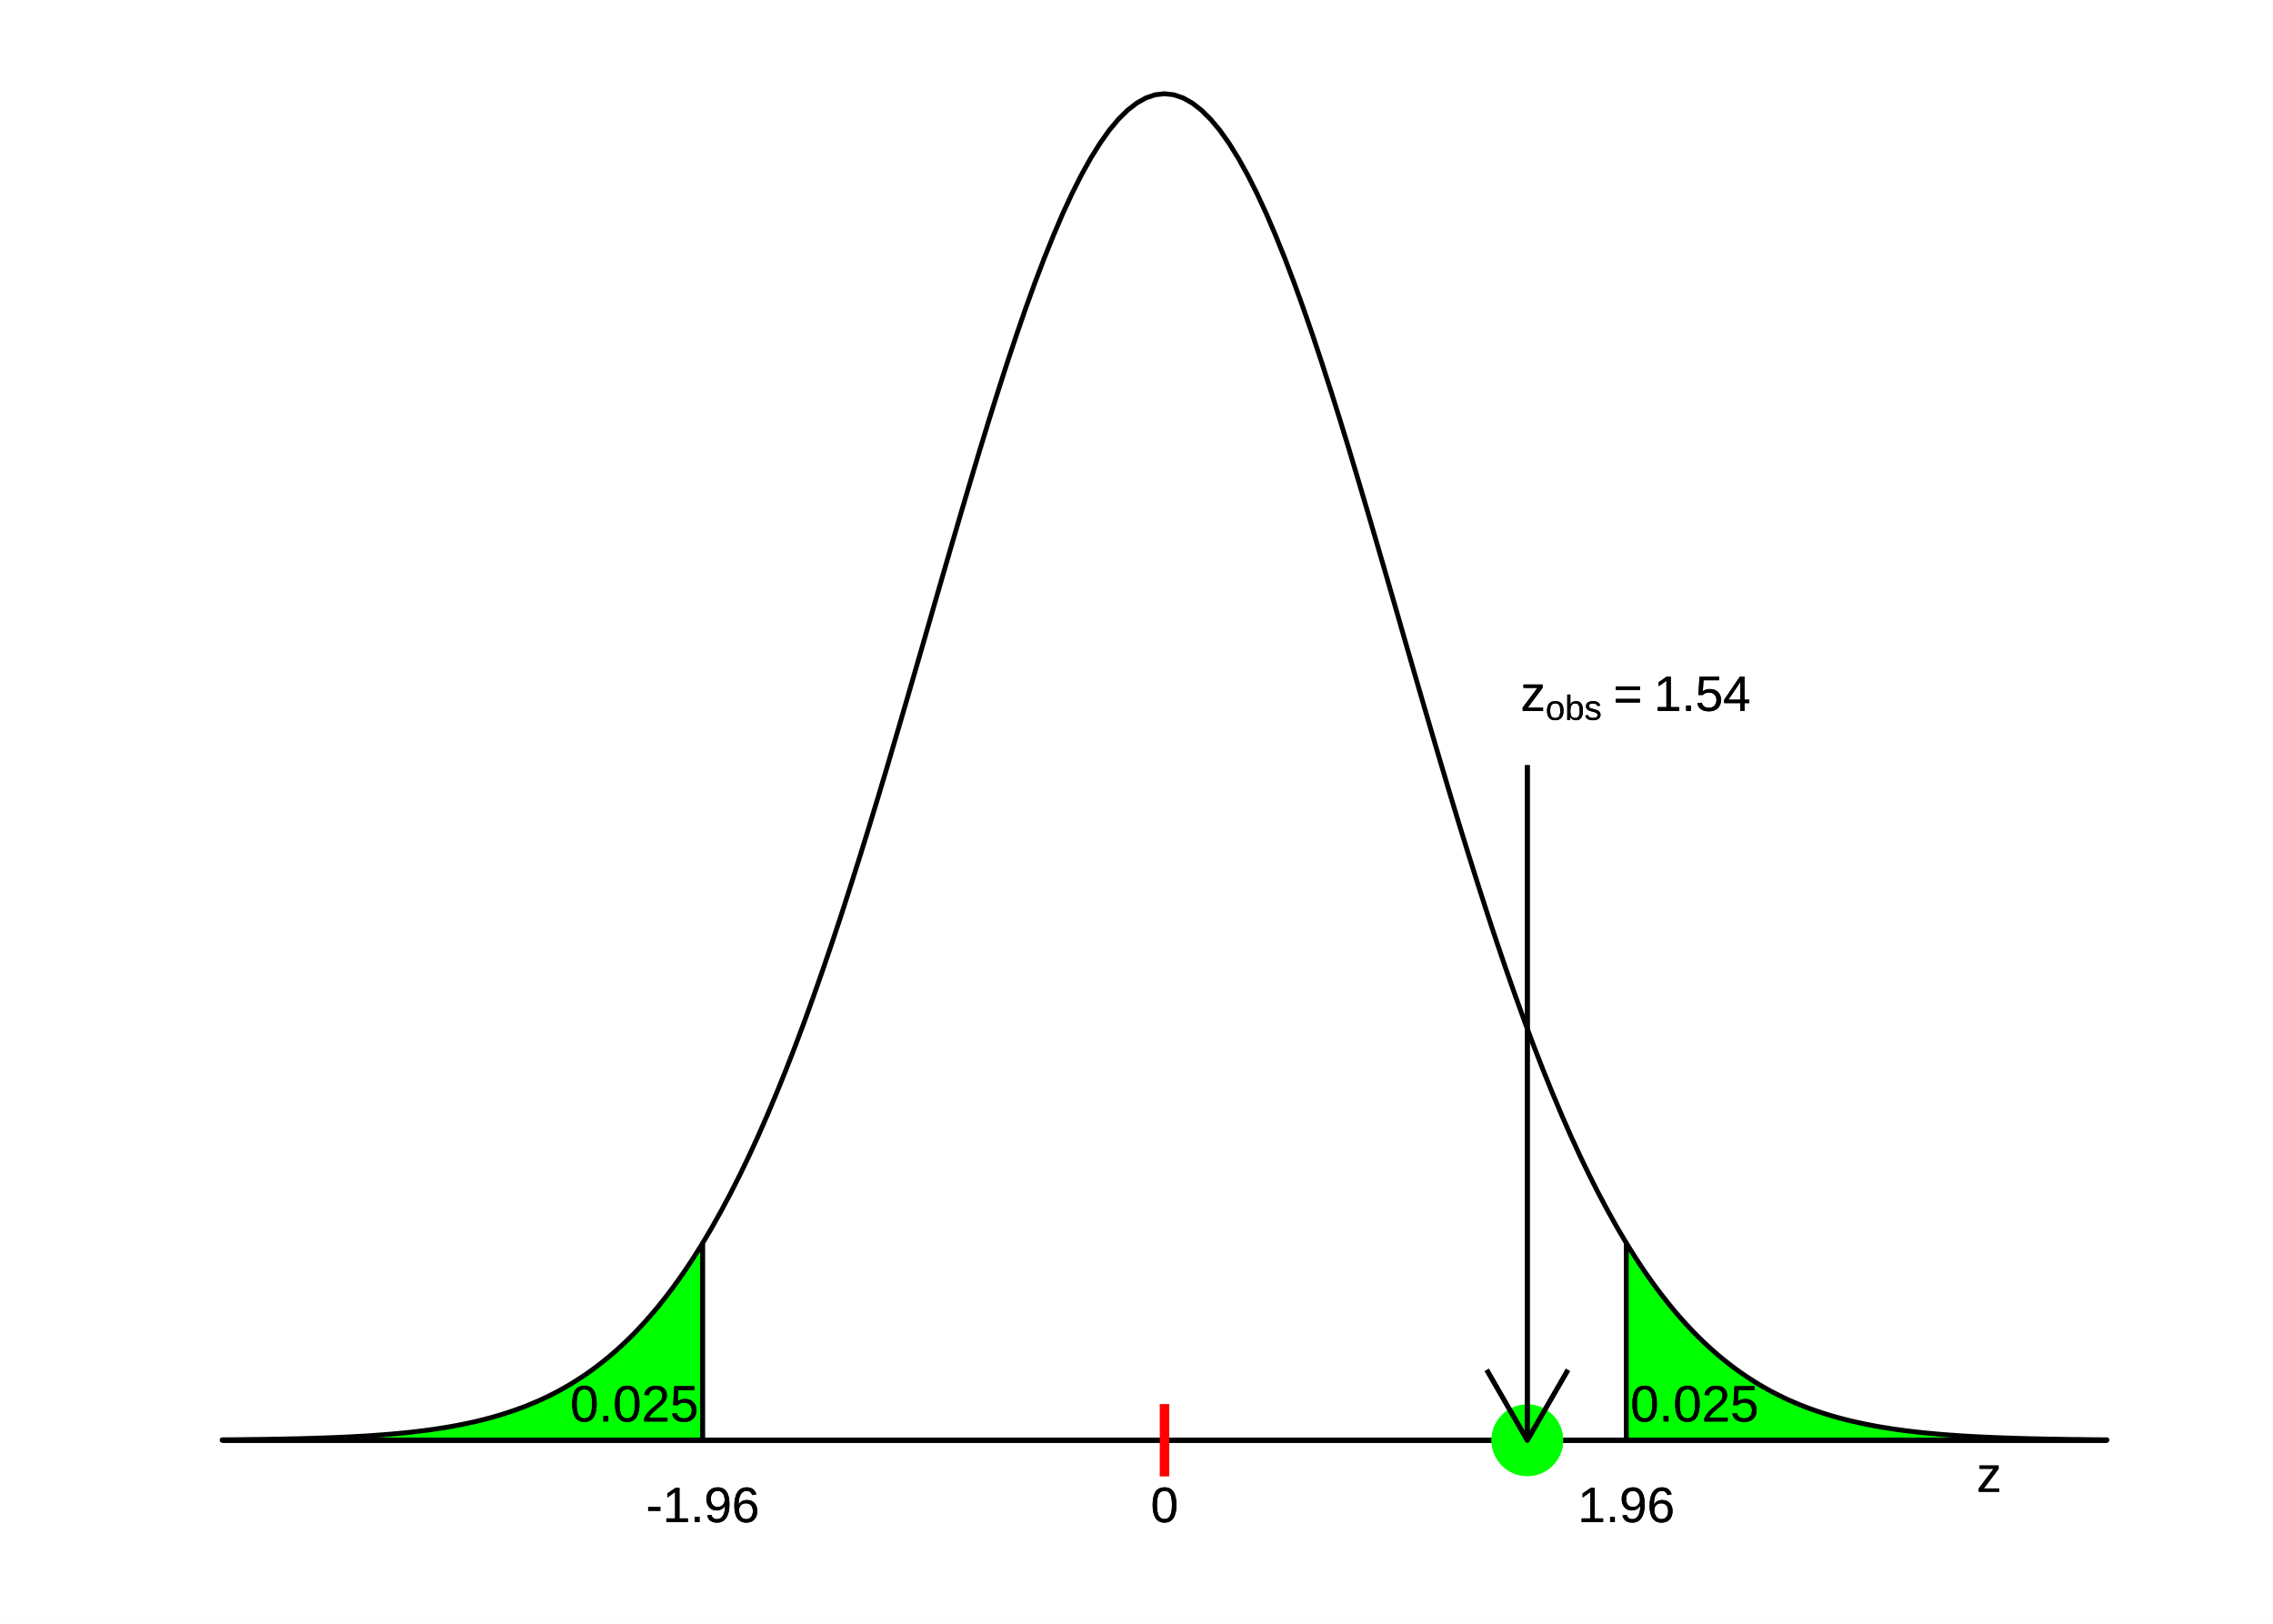
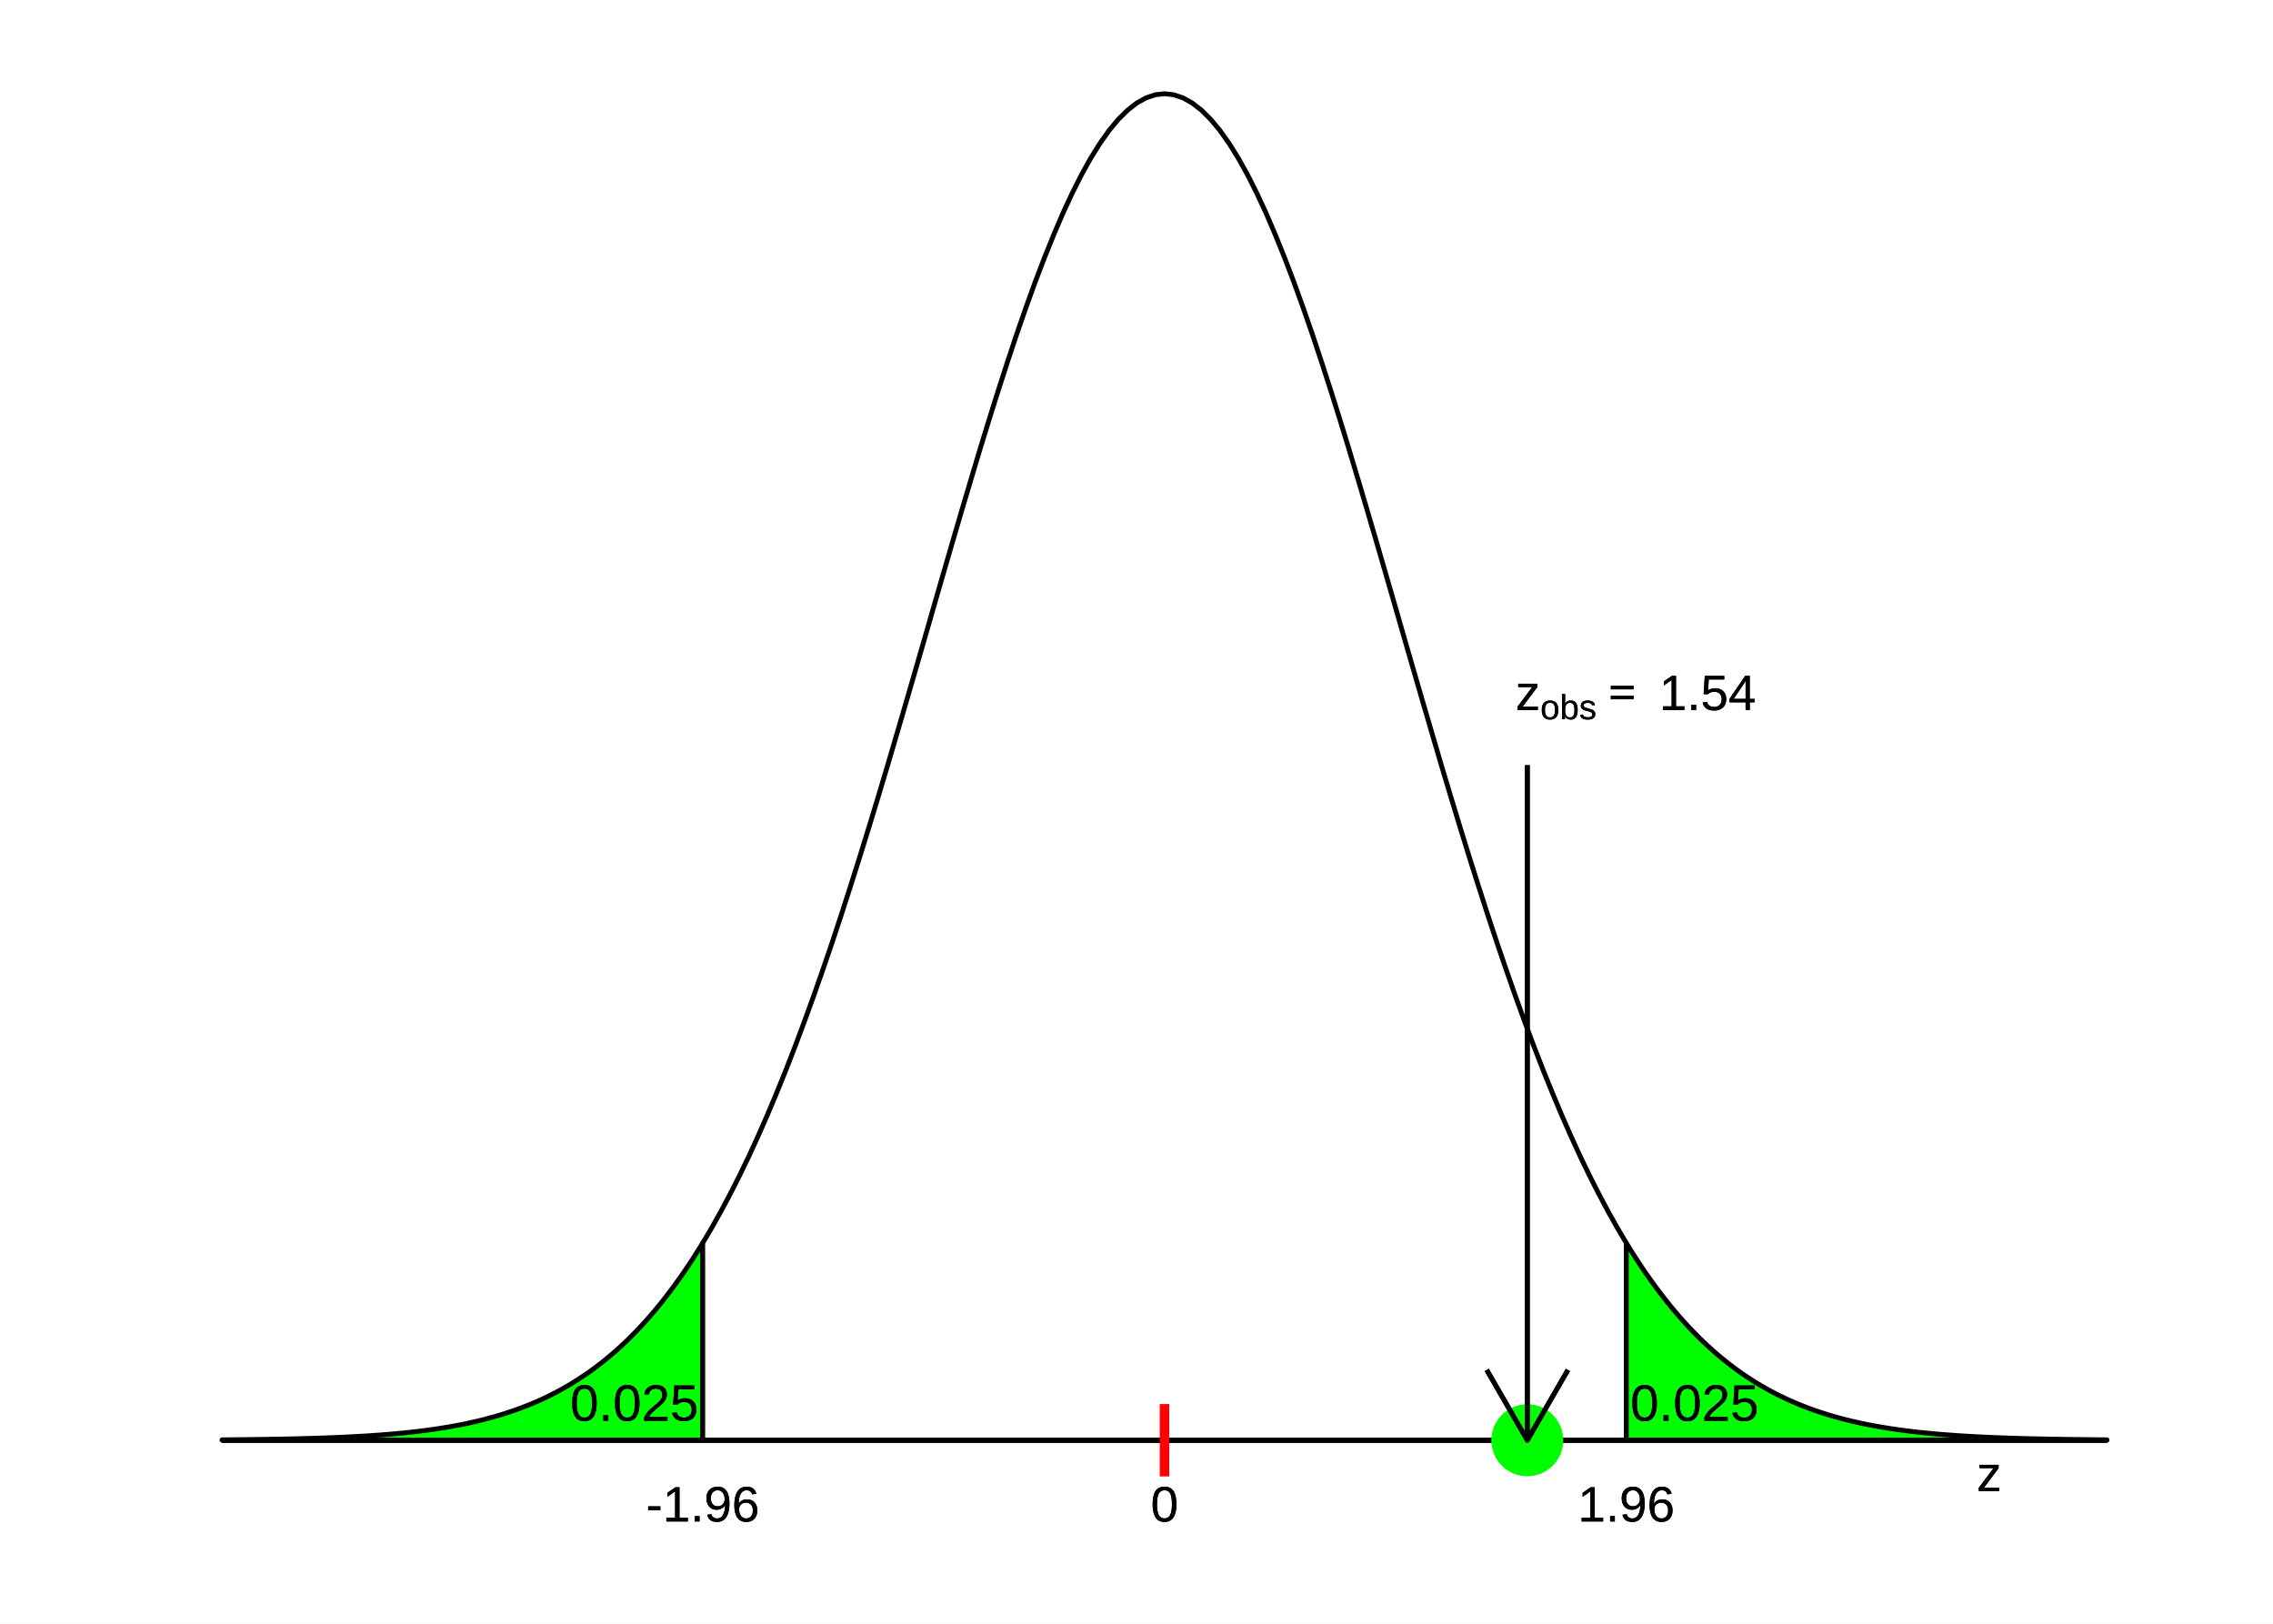
<svg xmlns="http://www.w3.org/2000/svg" viewBox="0 0 504.00 360.00">
  <defs>
    <style type="text/css">
    line, polyline, polygon, path, rect, circle {
      fill: none;
      stroke: #000000;
      stroke-linecap: round;
      stroke-linejoin: round;
      stroke-miterlimit: 10.00;
    }
  </style>
  </defs>
  <rect width="100%" height="100%" style="stroke: none; fill: #FFFFFF;" />
  <defs>
    <clipPath id="cpMTcuOTB8NDk4LjUyfDM0Mi4xMHw1LjQ4">
      <rect x="17.90" y="5.48" width="480.62" height="336.62" />
    </clipPath>
  </defs>
-   <polygon points="49.25,319.22 50.31,319.21 51.38,319.20 52.44,319.19 53.51,319.18 54.57,319.17 55.64,319.15 56.71,319.14 57.77,319.13 58.84,319.11 59.90,319.09 60.97,319.08 62.03,319.06 63.10,319.04 64.17,319.01 65.23,318.99 66.30,318.97 67.36,318.94 68.43,318.91 69.49,318.88 70.56,318.84 71.63,318.81 72.69,318.77 73.76,318.73 74.82,318.69 75.89,318.64 76.95,318.59 78.02,318.54 79.09,318.48 80.15,318.42 81.22,318.36 82.28,318.29 83.35,318.21 84.41,318.14 85.48,318.05 86.55,317.97 87.61,317.87 88.68,317.77 89.74,317.67 90.81,317.56 91.87,317.44 92.94,317.31 94.01,317.18 95.07,317.04 96.14,316.89 97.20,316.73 98.27,316.56 99.34,316.39 100.40,316.20 101.47,316.00 102.53,315.79 103.60,315.57 104.66,315.34 105.73,315.10 106.80,314.84 107.86,314.57 108.93,314.28 109.99,313.98 111.06,313.66 112.12,313.33 113.19,312.98 114.26,312.61 115.32,312.23 116.39,311.82 117.45,311.40 118.52,310.95 119.58,310.49 120.65,310.00 121.72,309.48 122.78,308.95 123.85,308.39 124.91,307.80 125.98,307.19 127.04,306.55 128.11,305.88 129.18,305.18 130.24,304.46 131.31,303.70 132.37,302.91 133.44,302.08 134.50,301.23 135.57,300.34 136.64,299.41 137.70,298.45 138.77,297.44 139.83,296.41 140.90,295.33 141.96,294.21 143.03,293.05 144.10,291.84 145.16,290.60 146.23,289.31 147.29,287.97 148.36,286.59 149.42,285.17 150.49,283.69 151.56,282.17 152.62,280.60 153.69,278.97 154.75,277.30 155.82,275.58 155.82,319.32 154.75,319.32 153.69,319.32 152.62,319.32 151.56,319.32 150.49,319.32 149.42,319.32 148.36,319.32 147.29,319.32 146.23,319.32 145.16,319.32 144.10,319.32 143.03,319.32 141.96,319.32 140.90,319.32 139.83,319.32 138.77,319.32 137.70,319.32 136.64,319.32 135.57,319.32 134.50,319.32 133.44,319.32 132.37,319.32 131.31,319.32 130.24,319.32 129.18,319.32 128.11,319.32 127.04,319.32 125.98,319.32 124.91,319.32 123.85,319.32 122.78,319.32 121.72,319.32 120.65,319.32 119.58,319.32 118.52,319.32 117.45,319.32 116.39,319.32 115.32,319.32 114.26,319.32 113.19,319.32 112.12,319.32 111.06,319.32 109.99,319.32 108.93,319.32 107.86,319.32 106.80,319.32 105.73,319.32 104.66,319.32 103.60,319.32 102.53,319.32 101.47,319.32 100.40,319.32 99.34,319.32 98.27,319.32 97.20,319.32 96.14,319.32 95.07,319.32 94.01,319.32 92.94,319.32 91.87,319.32 90.81,319.32 89.74,319.32 88.68,319.32 87.61,319.32 86.55,319.32 85.48,319.32 84.41,319.32 83.35,319.32 82.28,319.32 81.22,319.32 80.15,319.32 79.09,319.32 78.02,319.32 76.95,319.32 75.89,319.32 74.82,319.32 73.76,319.32 72.69,319.32 71.63,319.32 70.56,319.32 69.49,319.32 68.43,319.32 67.36,319.32 66.30,319.32 65.23,319.32 64.17,319.32 63.10,319.32 62.03,319.32 60.97,319.32 59.90,319.32 58.84,319.32 57.77,319.32 56.71,319.32 55.64,319.32 54.57,319.32 53.51,319.32 52.44,319.32 51.38,319.32 50.31,319.32 49.25,319.32 " style="stroke-width: 1.07; fill: #00FF00;" clip-path="url(#cpMTcuOTB8NDk4LjUyfDM0Mi4xMHw1LjQ4)" />
-   <polygon points="155.82,275.58 157.87,272.12 159.91,268.47 161.96,264.62 164.01,260.57 166.06,256.32 168.11,251.86 170.15,247.20 172.20,242.33 174.25,237.26 176.30,231.99 178.35,226.53 180.39,220.87 182.44,215.03 184.49,209.02 186.54,202.83 188.58,196.49 190.63,190.00 192.68,183.38 194.73,176.64 196.78,169.80 198.82,162.86 200.87,155.86 202.92,148.80 204.97,141.72 207.01,134.62 209.06,127.53 211.11,120.48 213.16,113.49 215.21,106.58 217.25,99.77 219.30,93.09 221.35,86.57 223.40,80.22 225.45,74.08 227.49,68.17 229.54,62.51 231.59,57.13 233.64,52.05 235.68,47.28 237.73,42.86 239.78,38.79 241.83,35.10 243.88,31.81 245.92,28.92 247.97,26.46 250.02,24.43 252.07,22.84 254.11,21.70 256.16,21.01 258.21,20.78 260.26,21.01 262.31,21.70 264.35,22.84 266.40,24.43 268.45,26.46 270.50,28.92 272.55,31.81 274.59,35.10 276.64,38.79 278.69,42.86 280.74,47.28 282.78,52.05 284.83,57.13 286.88,62.51 288.93,68.17 290.98,74.08 293.02,80.22 295.07,86.57 297.12,93.09 299.17,99.77 301.21,106.58 303.26,113.49 305.31,120.48 307.36,127.53 309.41,134.62 311.45,141.72 313.50,148.80 315.55,155.86 317.60,162.86 319.65,169.80 321.69,176.64 323.74,183.38 325.79,190.00 327.84,196.49 329.88,202.83 331.93,209.02 333.98,215.03 336.03,220.87 338.08,226.53 340.12,231.99 342.17,237.26 344.22,242.33 346.27,247.20 348.31,251.86 350.36,256.32 352.41,260.57 354.46,264.62 356.51,268.47 358.55,272.12 360.60,275.58 360.60,319.32 358.55,319.32 356.51,319.32 354.46,319.32 352.41,319.32 350.36,319.32 348.31,319.32 346.27,319.32 344.22,319.32 342.17,319.32 340.12,319.32 338.08,319.32 336.03,319.32 333.98,319.32 331.93,319.32 329.88,319.32 327.84,319.32 325.79,319.32 323.74,319.32 321.69,319.32 319.65,319.32 317.60,319.32 315.55,319.32 313.50,319.32 311.45,319.32 309.41,319.32 307.36,319.32 305.31,319.32 303.26,319.32 301.21,319.32 299.17,319.32 297.12,319.32 295.07,319.32 293.02,319.32 290.98,319.32 288.93,319.32 286.88,319.32 284.83,319.32 282.78,319.32 280.74,319.32 278.69,319.32 276.64,319.32 274.59,319.32 272.55,319.32 270.50,319.32 268.45,319.32 266.40,319.32 264.35,319.32 262.31,319.32 260.26,319.32 258.21,319.32 256.16,319.32 254.11,319.32 252.07,319.32 250.02,319.32 247.97,319.32 245.92,319.32 243.88,319.32 241.83,319.32 239.78,319.32 237.73,319.32 235.68,319.32 233.64,319.32 231.59,319.32 229.54,319.32 227.49,319.32 225.45,319.32 223.40,319.32 221.35,319.32 219.30,319.32 217.25,319.32 215.21,319.32 213.16,319.32 211.11,319.32 209.06,319.32 207.01,319.32 204.97,319.32 202.92,319.32 200.87,319.32 198.82,319.32 196.78,319.32 194.73,319.32 192.68,319.32 190.63,319.32 188.58,319.32 186.54,319.32 184.49,319.32 182.44,319.32 180.39,319.32 178.35,319.32 176.30,319.32 174.25,319.32 172.20,319.32 170.15,319.32 168.11,319.32 166.06,319.32 164.01,319.32 161.96,319.32 159.91,319.32 157.87,319.32 155.82,319.32 " style="stroke-width: 1.07; fill: #FFFFFF;" clip-path="url(#cpMTcuOTB8NDk4LjUyfDM0Mi4xMHw1LjQ4)" />
-   <polygon points="360.60,275.58 361.67,277.30 362.73,278.97 363.80,280.60 364.86,282.17 365.93,283.69 367.00,285.17 368.06,286.59 369.13,287.97 370.19,289.31 371.26,290.60 372.32,291.84 373.39,293.05 374.46,294.21 375.52,295.33 376.59,296.41 377.65,297.44 378.72,298.45 379.78,299.41 380.85,300.34 381.92,301.23 382.98,302.08 384.05,302.91 385.11,303.70 386.18,304.46 387.25,305.18 388.31,305.88 389.38,306.55 390.44,307.19 391.51,307.80 392.57,308.39 393.64,308.95 394.71,309.48 395.77,310.00 396.84,310.49 397.90,310.95 398.97,311.40 400.03,311.82 401.10,312.23 402.17,312.61 403.23,312.98 404.30,313.33 405.36,313.66 406.43,313.98 407.49,314.28 408.56,314.57 409.63,314.84 410.69,315.10 411.76,315.34 412.82,315.57 413.89,315.79 414.95,316.00 416.02,316.20 417.09,316.39 418.15,316.56 419.22,316.73 420.28,316.89 421.35,317.04 422.41,317.18 423.48,317.31 424.55,317.44 425.61,317.56 426.68,317.67 427.74,317.77 428.81,317.87 429.87,317.97 430.94,318.05 432.01,318.14 433.07,318.21 434.14,318.29 435.20,318.36 436.27,318.42 437.33,318.48 438.40,318.54 439.47,318.59 440.53,318.64 441.60,318.69 442.66,318.73 443.73,318.77 444.80,318.81 445.86,318.84 446.93,318.88 447.99,318.91 449.06,318.94 450.12,318.97 451.19,318.99 452.26,319.01 453.32,319.04 454.39,319.06 455.45,319.08 456.52,319.09 457.58,319.11 458.65,319.13 459.72,319.14 460.78,319.15 461.85,319.17 462.91,319.18 463.98,319.19 465.04,319.20 466.11,319.21 467.18,319.22 467.18,319.32 466.11,319.32 465.04,319.32 463.98,319.32 462.91,319.32 461.85,319.32 460.78,319.32 459.72,319.32 458.65,319.32 457.58,319.32 456.52,319.32 455.45,319.32 454.39,319.32 453.32,319.32 452.26,319.32 451.19,319.32 450.12,319.32 449.06,319.32 447.99,319.32 446.93,319.32 445.86,319.32 444.80,319.32 443.73,319.32 442.66,319.32 441.60,319.32 440.53,319.32 439.47,319.32 438.40,319.32 437.33,319.32 436.27,319.32 435.20,319.32 434.14,319.32 433.07,319.32 432.01,319.32 430.94,319.32 429.87,319.32 428.81,319.32 427.74,319.32 426.68,319.32 425.61,319.32 424.55,319.32 423.48,319.32 422.41,319.32 421.35,319.32 420.28,319.32 419.22,319.32 418.15,319.32 417.09,319.32 416.02,319.32 414.95,319.32 413.89,319.32 412.82,319.32 411.76,319.32 410.69,319.32 409.63,319.32 408.56,319.32 407.49,319.32 406.43,319.32 405.36,319.32 404.30,319.32 403.23,319.32 402.17,319.32 401.10,319.32 400.03,319.32 398.97,319.32 397.90,319.32 396.84,319.32 395.77,319.32 394.71,319.32 393.64,319.32 392.57,319.32 391.51,319.32 390.44,319.32 389.38,319.32 388.31,319.32 387.25,319.32 386.18,319.32 385.11,319.32 384.05,319.32 382.98,319.32 381.92,319.32 380.85,319.32 379.78,319.32 378.72,319.32 377.65,319.32 376.59,319.32 375.52,319.32 374.46,319.32 373.39,319.32 372.32,319.32 371.26,319.32 370.19,319.32 369.13,319.32 368.06,319.32 367.00,319.32 365.93,319.32 364.86,319.32 363.80,319.32 362.73,319.32 361.67,319.32 360.60,319.32 " style="stroke-width: 1.07; fill: #00FF00;" clip-path="url(#cpMTcuOTB8NDk4LjUyfDM0Mi4xMHw1LjQ4)" />
-   <line x1="49.25" y1="319.32" x2="467.18" y2="319.32" style="stroke-width: 1.07; stroke-linecap: butt;" clip-path="url(#cpMTcuOTB8NDk4LjUyfDM0Mi4xMHw1LjQ4)" />
-   <line x1="49.25" y1="319.32" x2="467.18" y2="319.32" style="stroke-width: 1.07; stroke-linecap: butt;" clip-path="url(#cpMTcuOTB8NDk4LjUyfDM0Mi4xMHw1LjQ4)" />
+   <polygon points="49.24,319.22 50.31,319.21 51.38,319.20 52.44,319.19 53.51,319.18 54.57,319.17 55.64,319.15 56.70,319.14 57.77,319.13 58.84,319.11 59.90,319.09 60.97,319.08 62.03,319.06 63.10,319.04 64.16,319.02 65.23,318.99 66.30,318.97 67.36,318.94 68.43,318.91 69.49,318.88 70.56,318.85 71.62,318.81 72.69,318.77 73.76,318.73 74.82,318.69 75.89,318.64 76.95,318.59 78.02,318.54 79.08,318.48 80.15,318.42 81.22,318.36 82.28,318.29 83.35,318.21 84.41,318.14 85.48,318.05 86.55,317.97 87.61,317.87 88.68,317.77 89.74,317.67 90.81,317.56 91.87,317.44 92.94,317.31 94.01,317.18 95.07,317.04 96.14,316.89 97.20,316.73 98.27,316.56 99.33,316.39 100.40,316.20 101.47,316.00 102.53,315.80 103.60,315.58 104.66,315.34 105.73,315.10 106.79,314.84 107.86,314.57 108.93,314.28 109.99,313.98 111.06,313.67 112.12,313.33 113.19,312.98 114.25,312.62 115.32,312.23 116.39,311.82 117.45,311.40 118.52,310.95 119.58,310.49 120.65,310.00 121.71,309.49 122.78,308.95 123.85,308.39 124.91,307.80 125.98,307.19 127.04,306.55 128.11,305.88 129.17,305.18 130.24,304.46 131.31,303.70 132.37,302.91 133.44,302.09 134.50,301.23 135.57,300.34 136.64,299.41 137.70,298.45 138.77,297.45 139.83,296.41 140.90,295.33 141.96,294.21 143.03,293.05 144.10,291.84 145.16,290.60 146.23,289.31 147.29,287.97 148.36,286.59 149.42,285.17 150.49,283.69 151.56,282.17 152.62,280.60 153.69,278.98 154.75,277.30 155.82,275.58 155.82,319.32 154.75,319.32 153.69,319.32 152.62,319.32 151.56,319.32 150.49,319.32 149.42,319.32 148.36,319.32 147.29,319.32 146.23,319.32 145.16,319.32 144.10,319.32 143.03,319.32 141.96,319.32 140.90,319.32 139.83,319.32 138.77,319.32 137.70,319.32 136.64,319.32 135.57,319.32 134.50,319.32 133.44,319.32 132.37,319.32 131.31,319.32 130.24,319.32 129.17,319.32 128.11,319.32 127.04,319.32 125.98,319.32 124.91,319.32 123.85,319.32 122.78,319.32 121.71,319.32 120.65,319.32 119.58,319.32 118.52,319.32 117.45,319.32 116.39,319.32 115.32,319.32 114.25,319.32 113.19,319.32 112.12,319.32 111.06,319.32 109.99,319.32 108.93,319.32 107.86,319.32 106.79,319.32 105.73,319.32 104.66,319.32 103.60,319.32 102.53,319.32 101.47,319.32 100.40,319.32 99.33,319.32 98.27,319.32 97.20,319.32 96.14,319.32 95.07,319.32 94.01,319.32 92.94,319.32 91.87,319.32 90.81,319.32 89.74,319.32 88.68,319.32 87.61,319.32 86.55,319.32 85.48,319.32 84.41,319.32 83.35,319.32 82.28,319.32 81.22,319.32 80.15,319.32 79.08,319.32 78.02,319.32 76.95,319.32 75.89,319.32 74.82,319.32 73.76,319.32 72.69,319.32 71.62,319.32 70.56,319.32 69.49,319.32 68.43,319.32 67.36,319.32 66.30,319.32 65.23,319.32 64.16,319.32 63.10,319.32 62.03,319.32 60.97,319.32 59.90,319.32 58.84,319.32 57.77,319.32 56.70,319.32 55.64,319.32 54.57,319.32 53.51,319.32 52.44,319.32 51.38,319.32 50.31,319.32 49.24,319.32 " style="stroke-width: 1.07; fill: #00FF00;" clip-path="url(#cpMTcuOTB8NDk4LjUyfDM0Mi4xMHw1LjQ4)" />
+   <polygon points="155.82,275.58 157.87,272.12 159.91,268.47 161.96,264.62 164.01,260.57 166.06,256.32 168.11,251.86 170.15,247.20 172.20,242.33 174.25,237.26 176.30,231.99 178.34,226.53 180.39,220.87 182.44,215.03 184.49,209.02 186.54,202.83 188.58,196.49 190.63,190.01 192.68,183.38 194.73,176.64 196.78,169.80 198.82,162.86 200.87,155.86 202.92,148.80 204.97,141.72 207.01,134.62 209.06,127.54 211.11,120.48 213.16,113.49 215.21,106.58 217.25,99.77 219.30,93.09 221.35,86.57 223.40,80.22 225.44,74.08 227.49,68.17 229.54,62.51 231.59,57.13 233.64,52.05 235.68,47.28 237.73,42.86 239.78,38.79 241.83,35.10 243.88,31.81 245.92,28.92 247.97,26.46 250.02,24.43 252.07,22.84 254.11,21.70 256.16,21.01 258.21,20.78 260.26,21.01 262.31,21.70 264.35,22.84 266.40,24.43 268.45,26.46 270.50,28.92 272.54,31.81 274.59,35.10 276.64,38.79 278.69,42.86 280.74,47.28 282.78,52.05 284.83,57.13 286.88,62.51 288.93,68.17 290.98,74.08 293.02,80.22 295.07,86.57 297.12,93.09 299.17,99.77 301.21,106.58 303.26,113.49 305.31,120.48 307.36,127.54 309.41,134.62 311.45,141.72 313.50,148.80 315.55,155.86 317.60,162.86 319.64,169.80 321.69,176.64 323.74,183.38 325.79,190.01 327.84,196.49 329.88,202.83 331.93,209.02 333.98,215.03 336.03,220.87 338.08,226.53 340.12,231.99 342.17,237.26 344.22,242.33 346.27,247.20 348.31,251.86 350.36,256.32 352.41,260.57 354.46,264.62 356.51,268.47 358.55,272.12 360.60,275.58 360.60,319.32 358.55,319.32 356.51,319.32 354.46,319.32 352.41,319.32 350.36,319.32 348.31,319.32 346.27,319.32 344.22,319.32 342.17,319.32 340.12,319.32 338.08,319.32 336.03,319.32 333.98,319.32 331.93,319.32 329.88,319.32 327.84,319.32 325.79,319.32 323.74,319.32 321.69,319.32 319.64,319.32 317.60,319.32 315.55,319.32 313.50,319.32 311.45,319.32 309.41,319.32 307.36,319.32 305.31,319.32 303.26,319.32 301.21,319.32 299.17,319.32 297.12,319.32 295.07,319.32 293.02,319.32 290.98,319.32 288.93,319.32 286.88,319.32 284.83,319.32 282.78,319.32 280.74,319.32 278.69,319.32 276.64,319.32 274.59,319.32 272.54,319.32 270.50,319.32 268.45,319.32 266.40,319.32 264.35,319.32 262.31,319.32 260.26,319.32 258.21,319.32 256.16,319.32 254.11,319.32 252.07,319.32 250.02,319.32 247.97,319.32 245.92,319.32 243.88,319.32 241.83,319.32 239.78,319.32 237.73,319.32 235.68,319.32 233.64,319.32 231.59,319.32 229.54,319.32 227.49,319.32 225.44,319.32 223.40,319.32 221.35,319.32 219.30,319.32 217.25,319.32 215.21,319.32 213.16,319.32 211.11,319.32 209.06,319.32 207.01,319.32 204.97,319.32 202.92,319.32 200.87,319.32 198.82,319.32 196.78,319.32 194.73,319.32 192.68,319.32 190.63,319.32 188.58,319.32 186.54,319.32 184.49,319.32 182.44,319.32 180.39,319.32 178.34,319.32 176.30,319.32 174.25,319.32 172.20,319.32 170.15,319.32 168.11,319.32 166.06,319.32 164.01,319.32 161.96,319.32 159.91,319.32 157.87,319.32 155.82,319.32 " style="stroke-width: 1.07; fill: #FFFFFF;" clip-path="url(#cpMTcuOTB8NDk4LjUyfDM0Mi4xMHw1LjQ4)" />
+   <polygon points="360.60,275.58 361.67,277.30 362.73,278.98 363.80,280.60 364.86,282.17 365.93,283.69 367.00,285.17 368.06,286.59 369.13,287.97 370.19,289.31 371.26,290.60 372.32,291.84 373.39,293.05 374.46,294.21 375.52,295.33 376.59,296.41 377.65,297.45 378.72,298.45 379.78,299.41 380.85,300.34 381.92,301.23 382.98,302.09 384.05,302.91 385.11,303.70 386.18,304.46 387.24,305.18 388.31,305.88 389.38,306.55 390.44,307.19 391.51,307.80 392.57,308.39 393.64,308.95 394.71,309.49 395.77,310.00 396.84,310.49 397.90,310.95 398.97,311.40 400.03,311.82 401.10,312.23 402.17,312.62 403.23,312.98 404.30,313.33 405.36,313.67 406.43,313.98 407.49,314.28 408.56,314.57 409.63,314.84 410.69,315.10 411.76,315.34 412.82,315.58 413.89,315.80 414.95,316.00 416.02,316.20 417.09,316.39 418.15,316.56 419.22,316.73 420.28,316.89 421.35,317.04 422.41,317.18 423.48,317.31 424.55,317.44 425.61,317.56 426.68,317.67 427.74,317.77 428.81,317.87 429.87,317.97 430.94,318.05 432.01,318.14 433.07,318.21 434.14,318.29 435.20,318.36 436.27,318.42 437.33,318.48 438.40,318.54 439.47,318.59 440.53,318.64 441.60,318.69 442.66,318.73 443.73,318.77 444.80,318.81 445.86,318.85 446.93,318.88 447.99,318.91 449.06,318.94 450.12,318.97 451.19,318.99 452.26,319.02 453.32,319.04 454.39,319.06 455.45,319.08 456.52,319.09 457.58,319.11 458.65,319.13 459.72,319.14 460.78,319.15 461.85,319.17 462.91,319.18 463.98,319.19 465.04,319.20 466.11,319.21 467.18,319.22 467.18,319.32 466.11,319.32 465.04,319.32 463.98,319.32 462.91,319.32 461.85,319.32 460.78,319.32 459.72,319.32 458.65,319.32 457.58,319.32 456.52,319.32 455.45,319.32 454.39,319.32 453.32,319.32 452.26,319.32 451.19,319.32 450.12,319.32 449.06,319.32 447.99,319.32 446.93,319.32 445.86,319.32 444.80,319.32 443.73,319.32 442.66,319.32 441.60,319.32 440.53,319.32 439.47,319.32 438.40,319.32 437.33,319.32 436.27,319.32 435.20,319.32 434.14,319.32 433.07,319.32 432.01,319.32 430.94,319.32 429.87,319.32 428.81,319.32 427.74,319.32 426.68,319.32 425.61,319.32 424.55,319.32 423.48,319.32 422.41,319.32 421.35,319.32 420.28,319.32 419.22,319.32 418.15,319.32 417.09,319.32 416.02,319.32 414.95,319.32 413.89,319.32 412.82,319.32 411.76,319.32 410.69,319.32 409.63,319.32 408.56,319.32 407.49,319.32 406.43,319.32 405.36,319.32 404.30,319.32 403.23,319.32 402.17,319.32 401.10,319.32 400.03,319.32 398.97,319.32 397.90,319.32 396.84,319.32 395.77,319.32 394.71,319.32 393.64,319.32 392.57,319.32 391.51,319.32 390.44,319.32 389.38,319.32 388.31,319.32 387.24,319.32 386.18,319.32 385.11,319.32 384.05,319.32 382.98,319.32 381.92,319.32 380.85,319.32 379.78,319.32 378.72,319.32 377.65,319.32 376.59,319.32 375.52,319.32 374.46,319.32 373.39,319.32 372.32,319.32 371.26,319.32 370.19,319.32 369.13,319.32 368.06,319.32 367.00,319.32 365.93,319.32 364.86,319.32 363.80,319.32 362.73,319.32 361.67,319.32 360.60,319.32 " style="stroke-width: 1.07; fill: #00FF00;" clip-path="url(#cpMTcuOTB8NDk4LjUyfDM0Mi4xMHw1LjQ4)" />
+   <line x1="49.24" y1="319.32" x2="467.18" y2="319.32" style="stroke-width: 1.07; stroke-linecap: butt;" clip-path="url(#cpMTcuOTB8NDk4LjUyfDM0Mi4xMHw1LjQ4)" />
+   <line x1="49.24" y1="319.32" x2="467.18" y2="319.32" style="stroke-width: 1.07; stroke-linecap: butt;" clip-path="url(#cpMTcuOTB8NDk4LjUyfDM0Mi4xMHw1LjQ4)" />
  <g clip-path="url(#cpMTcuOTB8NDk4LjUyfDM0Mi4xMHw1LjQ4)">
-     <text x="255.14" y="337.48" style="font-size: 11.04px; font-family: Arial;" textLength="6.14px" lengthAdjust="spacingAndGlyphs">0</text>
+     <text x="255.14" y="337.33" style="font-size: 11.04px; font-family: Arimo;" textLength="6.14px" lengthAdjust="spacingAndGlyphs">0</text>
  </g>
  <g clip-path="url(#cpMTcuOTB8NDk4LjUyfDM0Mi4xMHw1LjQ4)">
-     <text x="255.14" y="337.48" style="font-size: 11.04px; font-family: Arial;" textLength="6.14px" lengthAdjust="spacingAndGlyphs">0</text>
+     <text x="255.14" y="337.33" style="font-size: 11.04px; font-family: Arimo;" textLength="6.14px" lengthAdjust="spacingAndGlyphs">0</text>
  </g>
  <g clip-path="url(#cpMTcuOTB8NDk4LjUyfDM0Mi4xMHw1LjQ4)">
-     <text x="143.24" y="337.48" style="font-size: 11.04px; font-family: Arial;" textLength="25.16px" lengthAdjust="spacingAndGlyphs">-1.96</text>
+     <text x="143.24" y="337.33" style="font-size: 11.04px; font-family: Arimo;" textLength="25.16px" lengthAdjust="spacingAndGlyphs">-1.96</text>
  </g>
  <g clip-path="url(#cpMTcuOTB8NDk4LjUyfDM0Mi4xMHw1LjQ4)">
-     <text x="143.24" y="337.48" style="font-size: 11.04px; font-family: Arial;" textLength="25.16px" lengthAdjust="spacingAndGlyphs">-1.96</text>
+     <text x="143.24" y="337.33" style="font-size: 11.04px; font-family: Arimo;" textLength="25.16px" lengthAdjust="spacingAndGlyphs">-1.96</text>
  </g>
  <g clip-path="url(#cpMTcuOTB8NDk4LjUyfDM0Mi4xMHw1LjQ4)">
-     <text x="349.86" y="337.48" style="font-size: 11.04px; font-family: Arial;" textLength="21.49px" lengthAdjust="spacingAndGlyphs">1.96</text>
+     <text x="349.86" y="337.33" style="font-size: 11.04px; font-family: Arimo;" textLength="21.49px" lengthAdjust="spacingAndGlyphs">1.96</text>
  </g>
  <g clip-path="url(#cpMTcuOTB8NDk4LjUyfDM0Mi4xMHw1LjQ4)">
-     <text x="349.86" y="337.48" style="font-size: 11.04px; font-family: Arial;" textLength="21.49px" lengthAdjust="spacingAndGlyphs">1.96</text>
+     <text x="349.86" y="337.33" style="font-size: 11.04px; font-family: Arimo;" textLength="21.49px" lengthAdjust="spacingAndGlyphs">1.96</text>
  </g>
  <g clip-path="url(#cpMTcuOTB8NDk4LjUyfDM0Mi4xMHw1LjQ4)">
-     <text x="438.30" y="330.75" style="font-size: 11.04px; font-family: Arial;" textLength="5.52px" lengthAdjust="spacingAndGlyphs">z</text>
+     <text x="438.30" y="330.60" style="font-size: 11.04px; font-family: Arimo;" textLength="5.52px" lengthAdjust="spacingAndGlyphs">z</text>
  </g>
  <g clip-path="url(#cpMTcuOTB8NDk4LjUyfDM0Mi4xMHw1LjQ4)">
-     <text x="438.30" y="330.75" style="font-size: 11.04px; font-family: Arial;" textLength="5.52px" lengthAdjust="spacingAndGlyphs">z</text>
+     <text x="438.30" y="330.60" style="font-size: 11.04px; font-family: Arimo;" textLength="5.52px" lengthAdjust="spacingAndGlyphs">z</text>
  </g>
  <g clip-path="url(#cpMTcuOTB8NDk4LjUyfDM0Mi4xMHw1LjQ4)">
-     <text x="361.51" y="315.16" style="font-size: 11.38px; font-family: Arial;" textLength="28.48px" lengthAdjust="spacingAndGlyphs">0.025</text>
+     <text x="361.51" y="315.00" style="font-size: 11.38px; font-family: Arimo;" textLength="28.48px" lengthAdjust="spacingAndGlyphs">0.025</text>
  </g>
  <g clip-path="url(#cpMTcuOTB8NDk4LjUyfDM0Mi4xMHw1LjQ4)">
-     <text x="361.51" y="315.16" style="font-size: 11.38px; font-family: Arial;" textLength="28.48px" lengthAdjust="spacingAndGlyphs">0.025</text>
+     <text x="361.51" y="315.00" style="font-size: 11.38px; font-family: Arimo;" textLength="28.48px" lengthAdjust="spacingAndGlyphs">0.025</text>
  </g>
  <g clip-path="url(#cpMTcuOTB8NDk4LjUyfDM0Mi4xMHw1LjQ4)">
-     <text x="126.43" y="315.16" style="font-size: 11.38px; font-family: Arial;" textLength="28.48px" lengthAdjust="spacingAndGlyphs">0.025</text>
+     <text x="126.43" y="315.00" style="font-size: 11.38px; font-family: Arimo;" textLength="28.48px" lengthAdjust="spacingAndGlyphs">0.025</text>
  </g>
  <g clip-path="url(#cpMTcuOTB8NDk4LjUyfDM0Mi4xMHw1LjQ4)">
-     <text x="126.43" y="315.16" style="font-size: 11.38px; font-family: Arial;" textLength="28.48px" lengthAdjust="spacingAndGlyphs">0.025</text>
+     <text x="126.43" y="315.00" style="font-size: 11.38px; font-family: Arimo;" textLength="28.48px" lengthAdjust="spacingAndGlyphs">0.025</text>
  </g>
  <rect x="257.69" y="311.83" width="1.04" height="14.97" style="stroke-width: 1.07; stroke: #FF0000; stroke-linecap: square; stroke-linejoin: miter; fill: #595959;" clip-path="url(#cpMTcuOTB8NDk4LjUyfDM0Mi4xMHw1LjQ4)" />
  <g clip-path="url(#cpMTcuOTB8NDk4LjUyfDM0Mi4xMHw1LjQ4)">
-     <text x="337.18" y="157.61" style="font-size: 11.04px; font-family: Arial;" textLength="5.52px" lengthAdjust="spacingAndGlyphs">z</text>
+     <text x="336.02" y="157.43" style="font-size: 11.04px; font-family: Arimo;" textLength="5.52px" lengthAdjust="spacingAndGlyphs">z</text>
  </g>
  <g clip-path="url(#cpMTcuOTB8NDk4LjUyfDM0Mi4xMHw1LjQ4)">
-     <text x="342.70" y="159.61" style="font-size: 7.73px; font-family: Arial;" textLength="12.46px" lengthAdjust="spacingAndGlyphs">obs</text>
+     <text x="341.54" y="159.47" style="font-size: 7.73px; font-family: Arimo;" textLength="12.46px" lengthAdjust="spacingAndGlyphs">obs</text>
  </g>
  <g clip-path="url(#cpMTcuOTB8NDk4LjUyfDM0Mi4xMHw1LjQ4)">
-     <text x="357.72" y="157.61" style="font-size: 11.04px; font-family: Arial;" textLength="6.45px" lengthAdjust="spacingAndGlyphs">=</text>
+     <text x="356.55" y="157.43" style="font-size: 11.04px; font-family: OpenSymbol;" textLength="8.78px" lengthAdjust="spacingAndGlyphs">=</text>
  </g>
  <g clip-path="url(#cpMTcuOTB8NDk4LjUyfDM0Mi4xMHw1LjQ4)">
-     <text x="366.72" y="157.61" style="font-size: 11.04px; font-family: Arial;" textLength="6.14px" lengthAdjust="spacingAndGlyphs">1</text>
+     <text x="367.88" y="157.43" style="font-size: 11.04px; font-family: Arimo;" textLength="6.14px" lengthAdjust="spacingAndGlyphs">1</text>
  </g>
  <g clip-path="url(#cpMTcuOTB8NDk4LjUyfDM0Mi4xMHw1LjQ4)">
-     <text x="372.86" y="157.61" style="font-size: 11.04px; font-family: Arial;" textLength="3.07px" lengthAdjust="spacingAndGlyphs">.</text>
+     <text x="374.02" y="157.43" style="font-size: 11.04px; font-family: Arimo;" textLength="3.07px" lengthAdjust="spacingAndGlyphs">.</text>
  </g>
  <g clip-path="url(#cpMTcuOTB8NDk4LjUyfDM0Mi4xMHw1LjQ4)">
-     <text x="375.92" y="157.61" style="font-size: 11.04px; font-family: Arial;" textLength="12.28px" lengthAdjust="spacingAndGlyphs">54</text>
+     <text x="377.09" y="157.43" style="font-size: 11.04px; font-family: Arimo;" textLength="12.28px" lengthAdjust="spacingAndGlyphs">54</text>
  </g>
  <g clip-path="url(#cpMTcuOTB8NDk4LjUyfDM0Mi4xMHw1LjQ4)">
-     <text x="337.18" y="157.61" style="font-size: 11.04px; font-family: Arial;" textLength="5.52px" lengthAdjust="spacingAndGlyphs">z</text>
+     <text x="336.02" y="157.43" style="font-size: 11.04px; font-family: Arimo;" textLength="5.52px" lengthAdjust="spacingAndGlyphs">z</text>
  </g>
  <g clip-path="url(#cpMTcuOTB8NDk4LjUyfDM0Mi4xMHw1LjQ4)">
-     <text x="342.70" y="159.61" style="font-size: 7.73px; font-family: Arial;" textLength="12.46px" lengthAdjust="spacingAndGlyphs">obs</text>
+     <text x="341.54" y="159.47" style="font-size: 7.73px; font-family: Arimo;" textLength="12.46px" lengthAdjust="spacingAndGlyphs">obs</text>
  </g>
  <g clip-path="url(#cpMTcuOTB8NDk4LjUyfDM0Mi4xMHw1LjQ4)">
-     <text x="357.72" y="157.61" style="font-size: 11.04px; font-family: Arial;" textLength="6.45px" lengthAdjust="spacingAndGlyphs">=</text>
+     <text x="356.55" y="157.43" style="font-size: 11.04px; font-family: OpenSymbol;" textLength="8.78px" lengthAdjust="spacingAndGlyphs">=</text>
  </g>
  <g clip-path="url(#cpMTcuOTB8NDk4LjUyfDM0Mi4xMHw1LjQ4)">
-     <text x="366.72" y="157.61" style="font-size: 11.04px; font-family: Arial;" textLength="6.14px" lengthAdjust="spacingAndGlyphs">1</text>
+     <text x="367.88" y="157.43" style="font-size: 11.04px; font-family: Arimo;" textLength="6.14px" lengthAdjust="spacingAndGlyphs">1</text>
  </g>
  <g clip-path="url(#cpMTcuOTB8NDk4LjUyfDM0Mi4xMHw1LjQ4)">
-     <text x="372.86" y="157.61" style="font-size: 11.04px; font-family: Arial;" textLength="3.07px" lengthAdjust="spacingAndGlyphs">.</text>
+     <text x="374.02" y="157.43" style="font-size: 11.04px; font-family: Arimo;" textLength="3.07px" lengthAdjust="spacingAndGlyphs">.</text>
  </g>
  <g clip-path="url(#cpMTcuOTB8NDk4LjUyfDM0Mi4xMHw1LjQ4)">
-     <text x="375.92" y="157.61" style="font-size: 11.04px; font-family: Arial;" textLength="12.28px" lengthAdjust="spacingAndGlyphs">54</text>
+     <text x="377.09" y="157.43" style="font-size: 11.04px; font-family: Arimo;" textLength="12.28px" lengthAdjust="spacingAndGlyphs">54</text>
  </g>
  <circle cx="338.66" cy="319.32" r="5.69pt" style="stroke-width: 0.71; stroke: #00FF00; fill: #00FF00;" clip-path="url(#cpMTcuOTB8NDk4LjUyfDM0Mi4xMHw1LjQ4)" />
  <circle cx="338.66" cy="319.32" r="5.69pt" style="stroke-width: 0.71; stroke: #00FF00; fill: #00FF00;" clip-path="url(#cpMTcuOTB8NDk4LjUyfDM0Mi4xMHw1LjQ4)" />
  <line x1="338.66" y1="169.65" x2="338.66" y2="319.32" style="stroke-width: 1.07; stroke-linecap: butt;" clip-path="url(#cpMTcuOTB8NDk4LjUyfDM0Mi4xMHw1LjQ4)" />
  <polyline points="329.66,303.73 338.66,319.32 347.66,303.73 " style="stroke-width: 1.07; stroke-linecap: butt;" clip-path="url(#cpMTcuOTB8NDk4LjUyfDM0Mi4xMHw1LjQ4)" />
  <line x1="338.66" y1="169.65" x2="338.66" y2="319.32" style="stroke-width: 1.07; stroke-linecap: butt;" clip-path="url(#cpMTcuOTB8NDk4LjUyfDM0Mi4xMHw1LjQ4)" />
  <polyline points="329.66,303.73 338.66,319.32 347.66,303.73 " style="stroke-width: 1.07; stroke-linecap: butt;" clip-path="url(#cpMTcuOTB8NDk4LjUyfDM0Mi4xMHw1LjQ4)" />
  <defs>
    <clipPath id="cpMC4wMHw1MDQuMDB8MzYwLjAwfDAuMDA=">
      <rect x="0.00" y="0.00" width="504.00" height="360.00" />
    </clipPath>
  </defs>
</svg>
